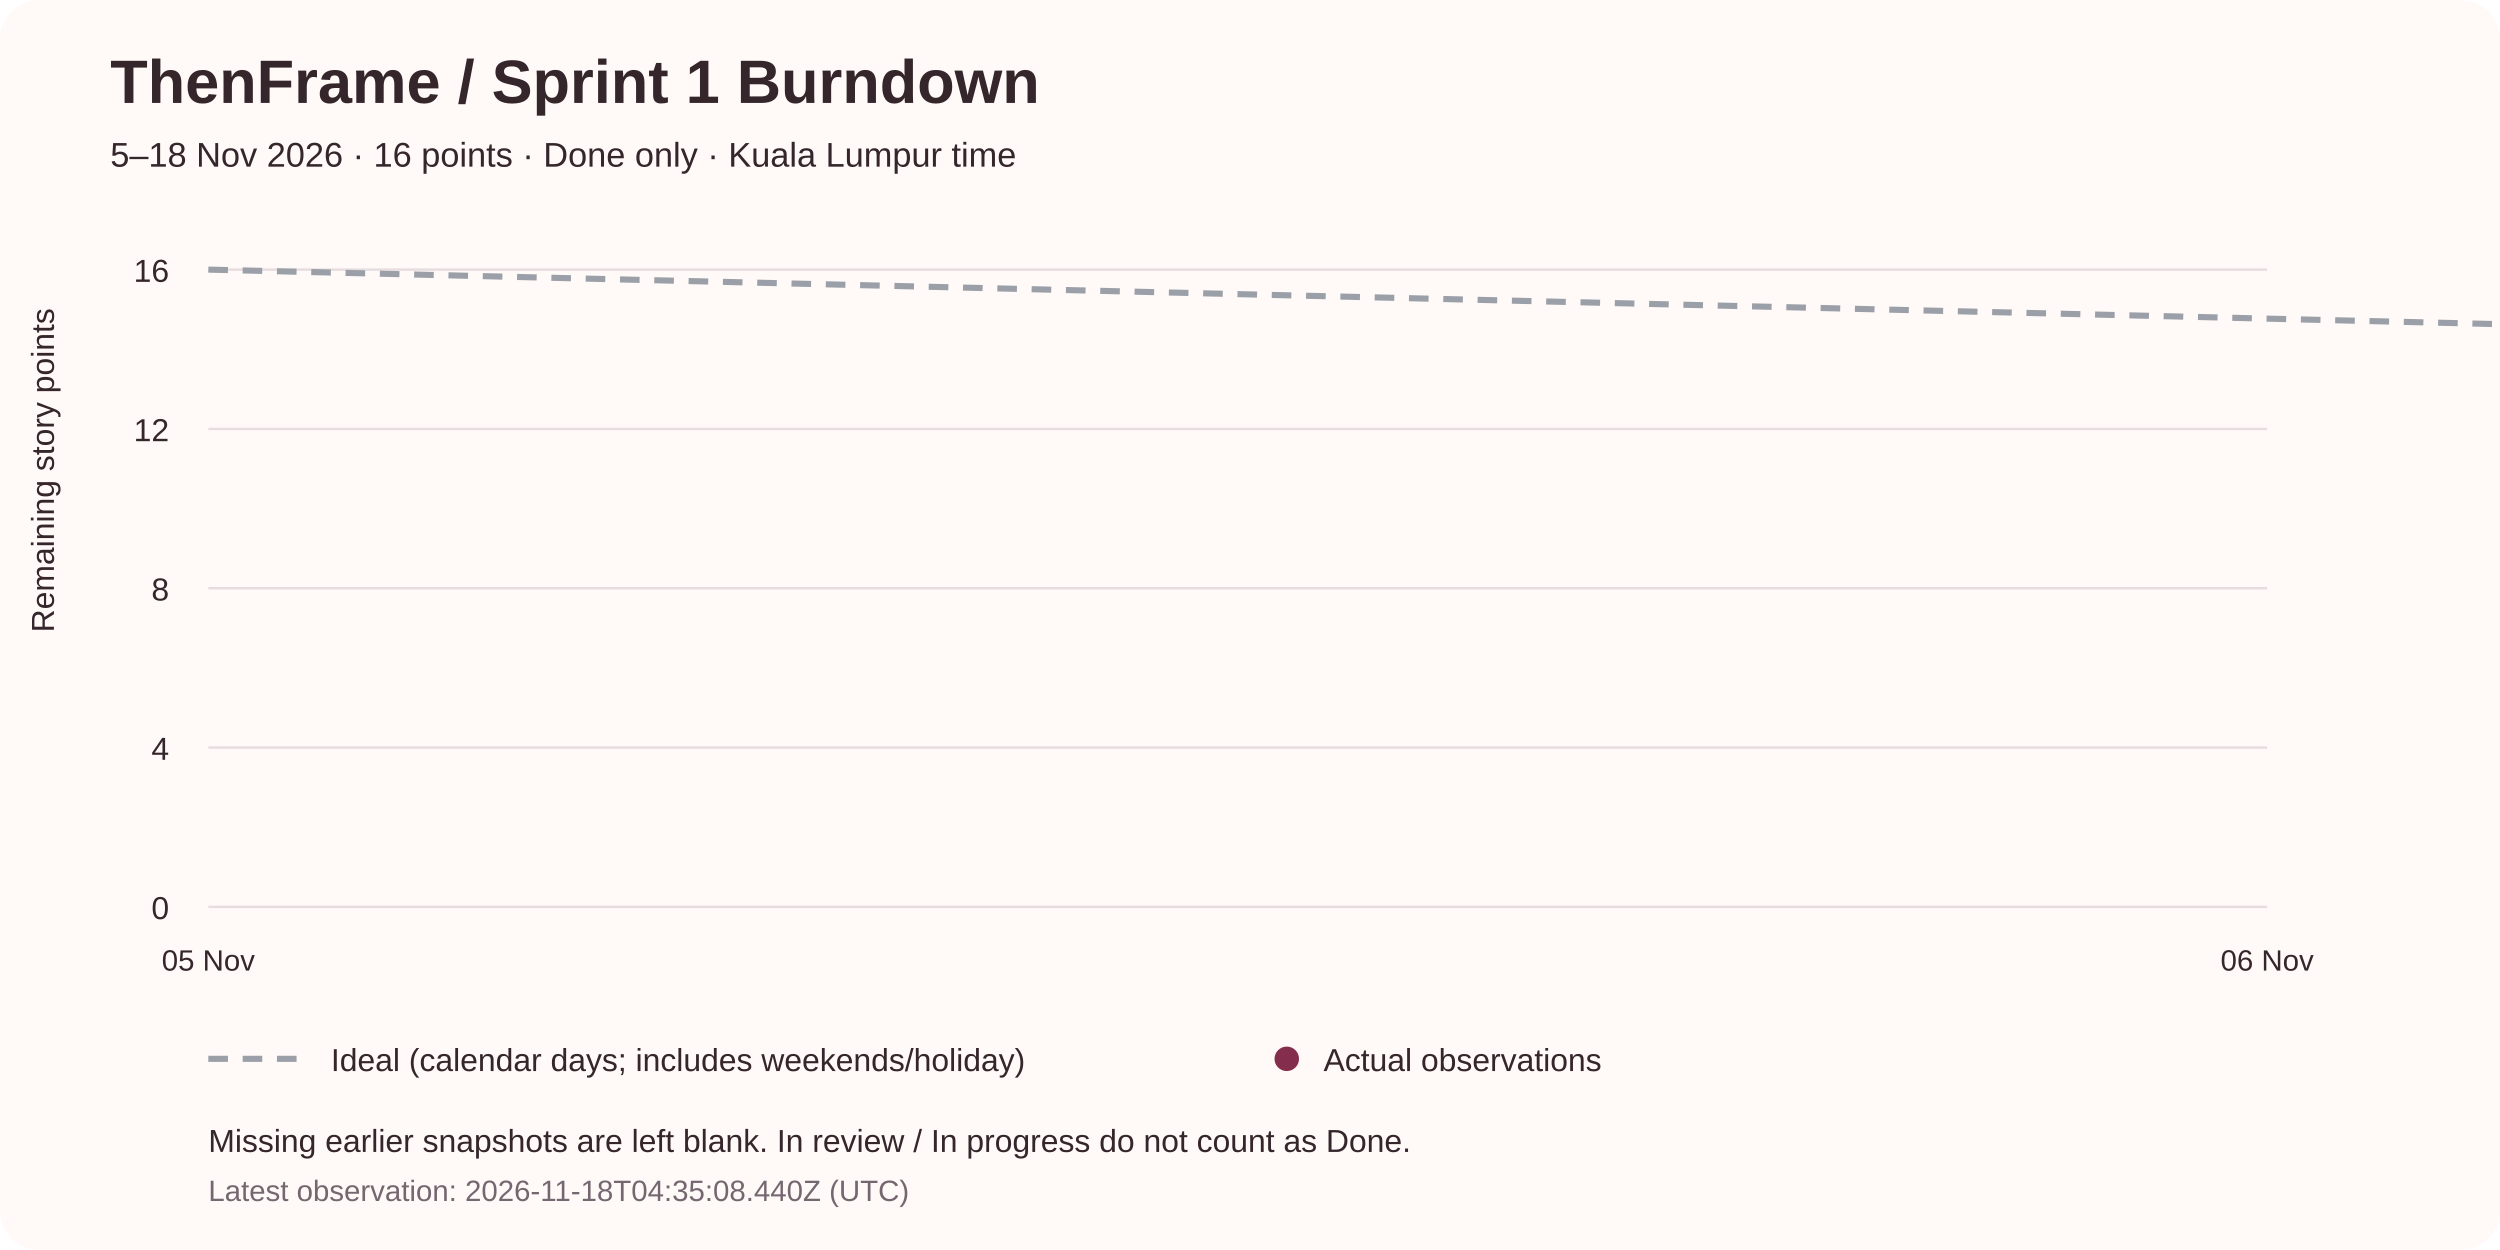
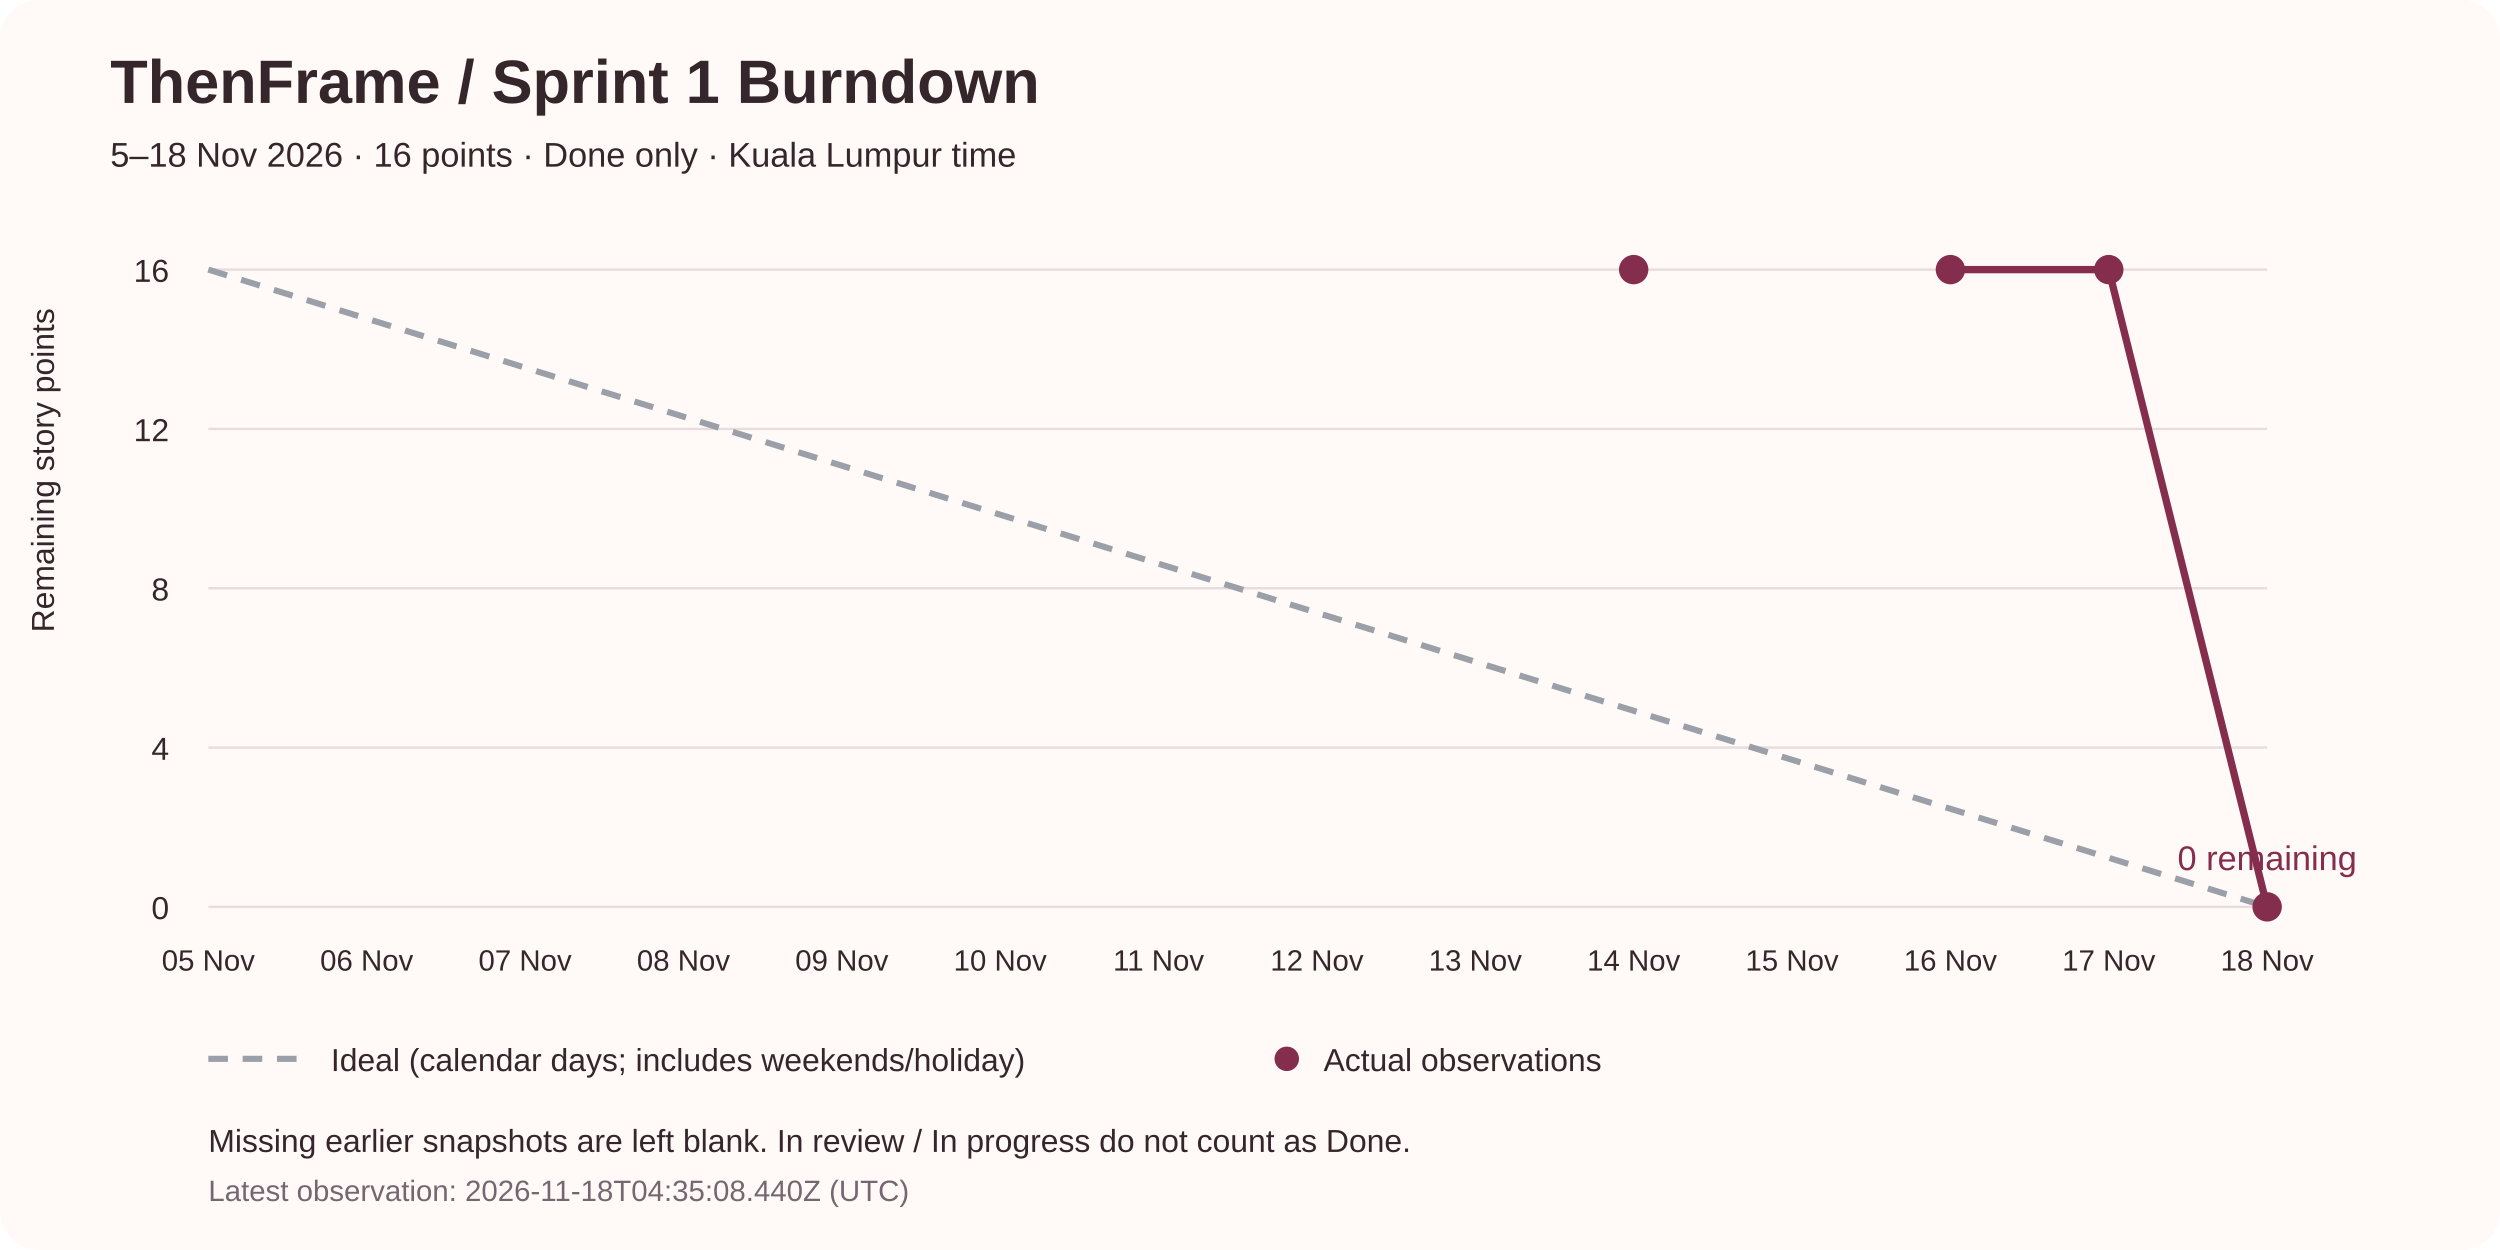
<svg xmlns="http://www.w3.org/2000/svg" width="1020" height="510" viewBox="0 0 1020 510" role="img" aria-labelledby="title desc">
  <rect width="1020" height="510" rx="16" fill="#fffaf8" />
  <g font-family="Arial, sans-serif" fill="#35262c">
    <text x="45" y="42" font-size="25" font-weight="bold">ThenFrame / Sprint 1 Burndown</text>
    <text x="45" y="68" font-size="14">5–18 Nov 2026 · 16 points · Done only · Kuala Lumpur time</text>
    <line x1="85" y1="370" x2="925" y2="370" stroke="#e7dddf" />
    <text x="69" y="375" font-size="13" text-anchor="end">0</text>
    <line x1="85" y1="305" x2="925" y2="305" stroke="#e7dddf" />
    <text x="69" y="310" font-size="13" text-anchor="end">4</text>
    <line x1="85" y1="240" x2="925" y2="240" stroke="#e7dddf" />
    <text x="69" y="245" font-size="13" text-anchor="end">8</text>
    <line x1="85" y1="175" x2="925" y2="175" stroke="#e7dddf" />
    <text x="69" y="180" font-size="13" text-anchor="end">12</text>
    <line x1="85" y1="110" x2="925" y2="110" stroke="#e7dddf" />
    <text x="69" y="115" font-size="13" text-anchor="end">16</text>
    <text x="85" y="396" font-size="12" text-anchor="middle">05 Nov</text>
-     <text x="925" y="396" font-size="12" text-anchor="middle">06 Nov</text>
-     <text x="1765" y="396" font-size="12" text-anchor="middle">07 Nov</text>
-     <text x="2605" y="396" font-size="12" text-anchor="middle">08 Nov</text>
-     <text x="3445" y="396" font-size="12" text-anchor="middle">09 Nov</text>
-     <text x="4285" y="396" font-size="12" text-anchor="middle">10 Nov</text>
-     <text x="5125" y="396" font-size="12" text-anchor="middle">11 Nov</text>
-     <text x="5965" y="396" font-size="12" text-anchor="middle">12 Nov</text>
-     <text x="6805" y="396" font-size="12" text-anchor="middle">13 Nov</text>
-     <text x="7645" y="396" font-size="12" text-anchor="middle">14 Nov</text>
-     <text x="8485" y="396" font-size="12" text-anchor="middle">15 Nov</text>
-     <text x="9325" y="396" font-size="12" text-anchor="middle">16 Nov</text>
-     <text x="10165" y="396" font-size="12" text-anchor="middle">17 Nov</text>
-     <text x="11005" y="396" font-size="12" text-anchor="middle">18 Nov</text>
+     <text x="149.615" y="396" font-size="12" text-anchor="middle">06 Nov</text>
+     <text x="214.231" y="396" font-size="12" text-anchor="middle">07 Nov</text>
+     <text x="278.846" y="396" font-size="12" text-anchor="middle">08 Nov</text>
+     <text x="343.462" y="396" font-size="12" text-anchor="middle">09 Nov</text>
+     <text x="408.077" y="396" font-size="12" text-anchor="middle">10 Nov</text>
+     <text x="472.692" y="396" font-size="12" text-anchor="middle">11 Nov</text>
+     <text x="537.308" y="396" font-size="12" text-anchor="middle">12 Nov</text>
+     <text x="601.923" y="396" font-size="12" text-anchor="middle">13 Nov</text>
+     <text x="666.538" y="396" font-size="12" text-anchor="middle">14 Nov</text>
+     <text x="731.154" y="396" font-size="12" text-anchor="middle">15 Nov</text>
+     <text x="795.769" y="396" font-size="12" text-anchor="middle">16 Nov</text>
+     <text x="860.385" y="396" font-size="12" text-anchor="middle">17 Nov</text>
+     <text x="925" y="396" font-size="12" text-anchor="middle">18 Nov</text>
    <text x="22" y="258" font-size="13" transform="rotate(-90 22 258)">Remaining story points</text>
-     <line x1="85" y1="110" x2="11005" y2="370" stroke="#9a9fa8" stroke-width="2.5" stroke-dasharray="8 6" />
-     <line x1="9325" y1="110" x2="10165" y2="110" stroke="#852d4d" stroke-width="3" />
-     <line x1="10165" y1="110" x2="11005" y2="370" stroke="#852d4d" stroke-width="3" />
-     <circle cx="7645" cy="110" r="6" fill="#852d4d" />
-     <circle cx="9325" cy="110" r="6" fill="#852d4d" />
-     <circle cx="10165" cy="110" r="6" fill="#852d4d" />
-     <circle cx="11005" cy="370" r="6" fill="#852d4d" />
-     <text x="11005" y="355" font-size="14" text-anchor="middle" fill="#852d4d">0 remaining</text>
+     <line x1="85" y1="110" x2="925" y2="370" stroke="#9a9fa8" stroke-width="2.5" stroke-dasharray="8 6" />
+     <line x1="795.769" y1="110" x2="860.385" y2="110" stroke="#852d4d" stroke-width="3" />
+     <line x1="860.385" y1="110" x2="925" y2="370" stroke="#852d4d" stroke-width="3" />
+     <circle cx="666.538" cy="110" r="6" fill="#852d4d" />
+     <circle cx="795.769" cy="110" r="6" fill="#852d4d" />
+     <circle cx="860.385" cy="110" r="6" fill="#852d4d" />
+     <circle cx="925" cy="370" r="6" fill="#852d4d" />
+     <text x="925" y="355" font-size="14" text-anchor="middle" fill="#852d4d">0 remaining</text>
    <line x1="85" y1="432" x2="125" y2="432" stroke="#9a9fa8" stroke-width="2.5" stroke-dasharray="8 6" />
    <text x="135" y="437" font-size="13">Ideal (calendar days; includes weekends/holiday)</text>
    <circle cx="525" cy="432" r="5" fill="#852d4d" />
    <text x="540" y="437" font-size="13">Actual observations</text>
    <text x="85" y="470" font-size="13">Missing earlier snapshots are left blank. In review / In progress do not count as Done.</text>
    <text x="85" y="490" font-size="12" fill="#756770">Latest observation: 2026-11-18T04:35:08.440Z (UTC)</text>
  </g>
</svg>
